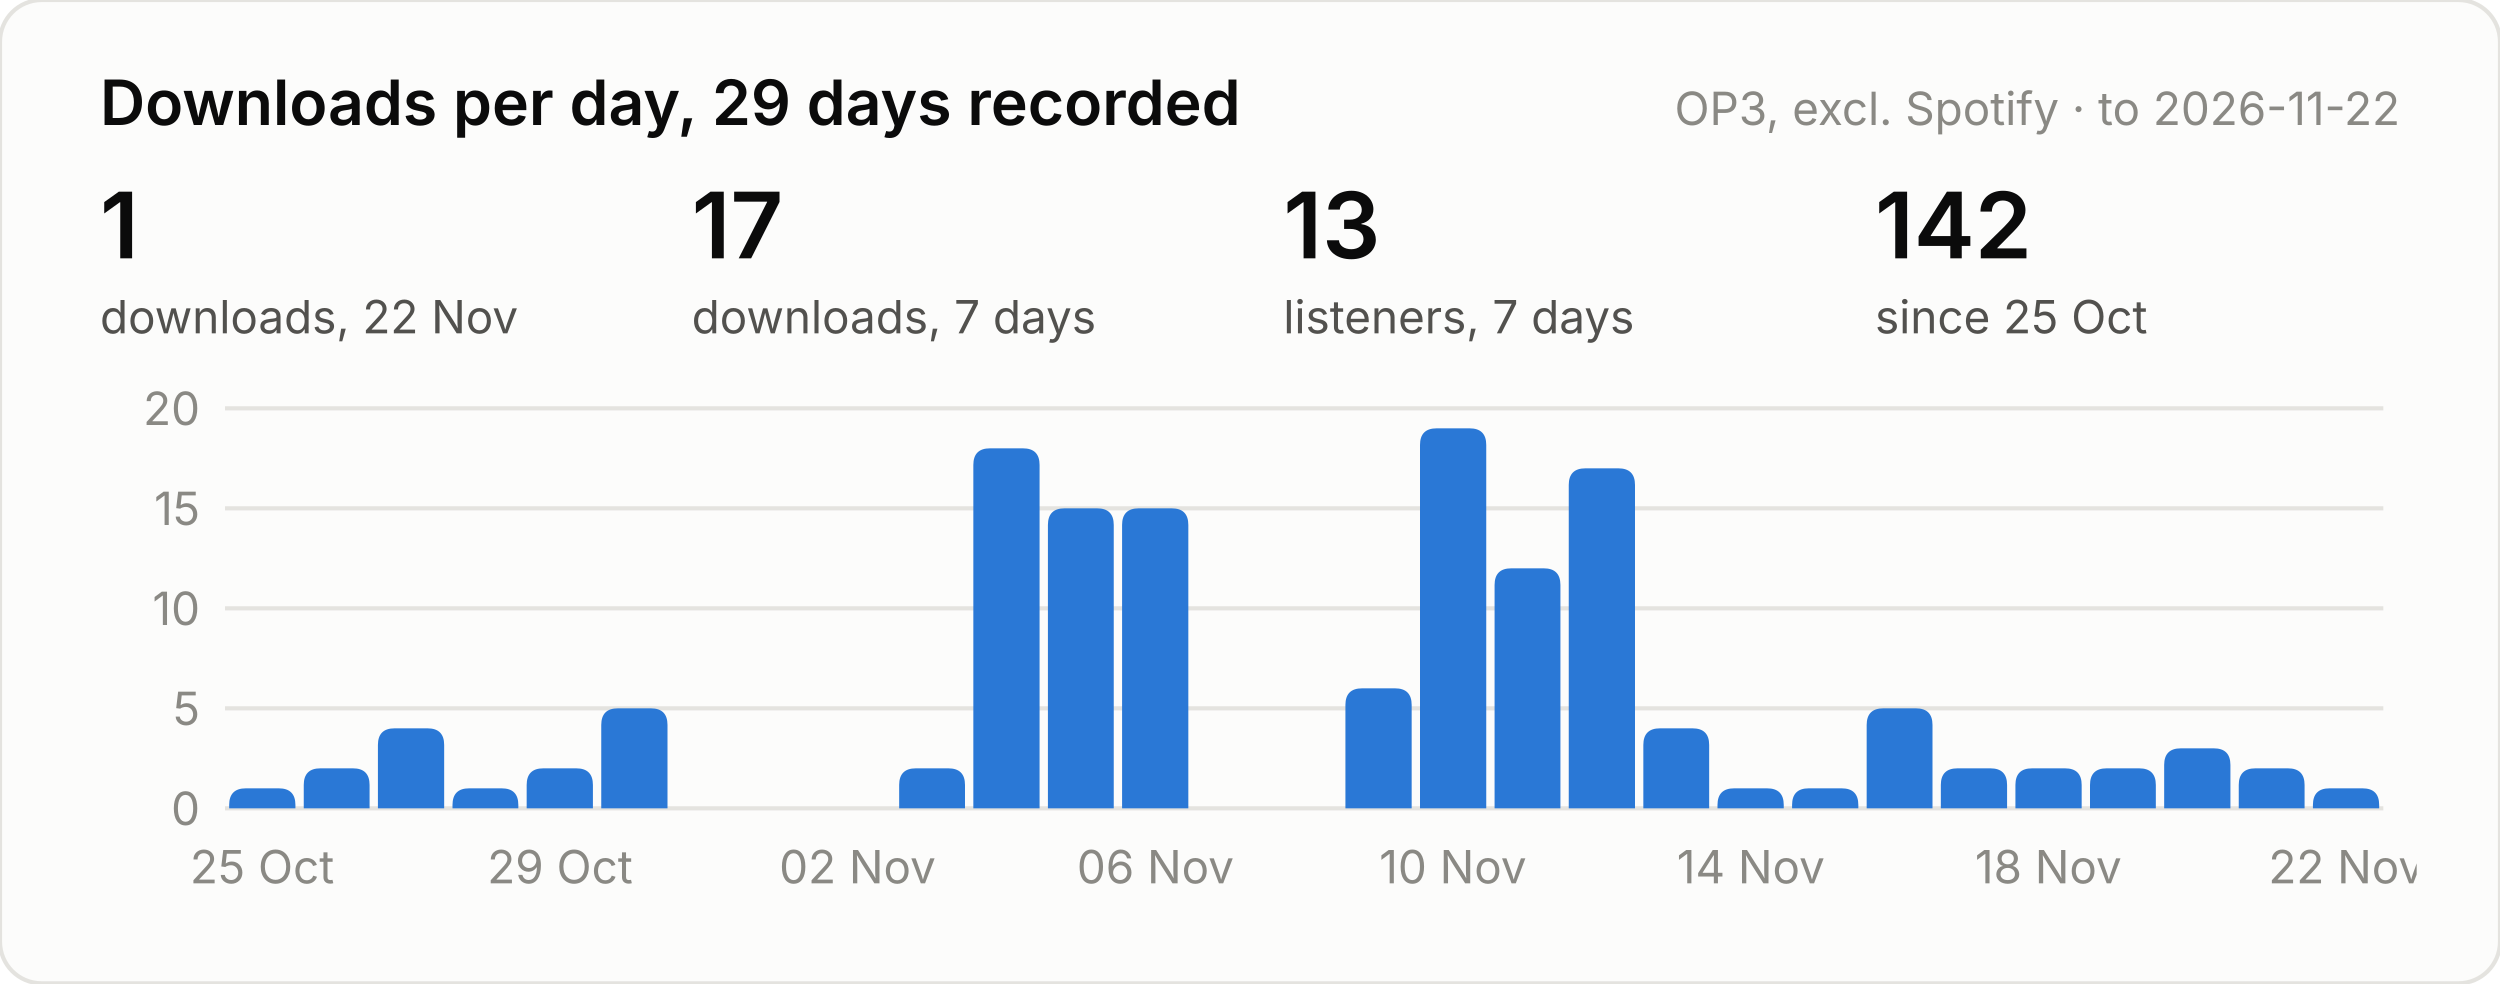
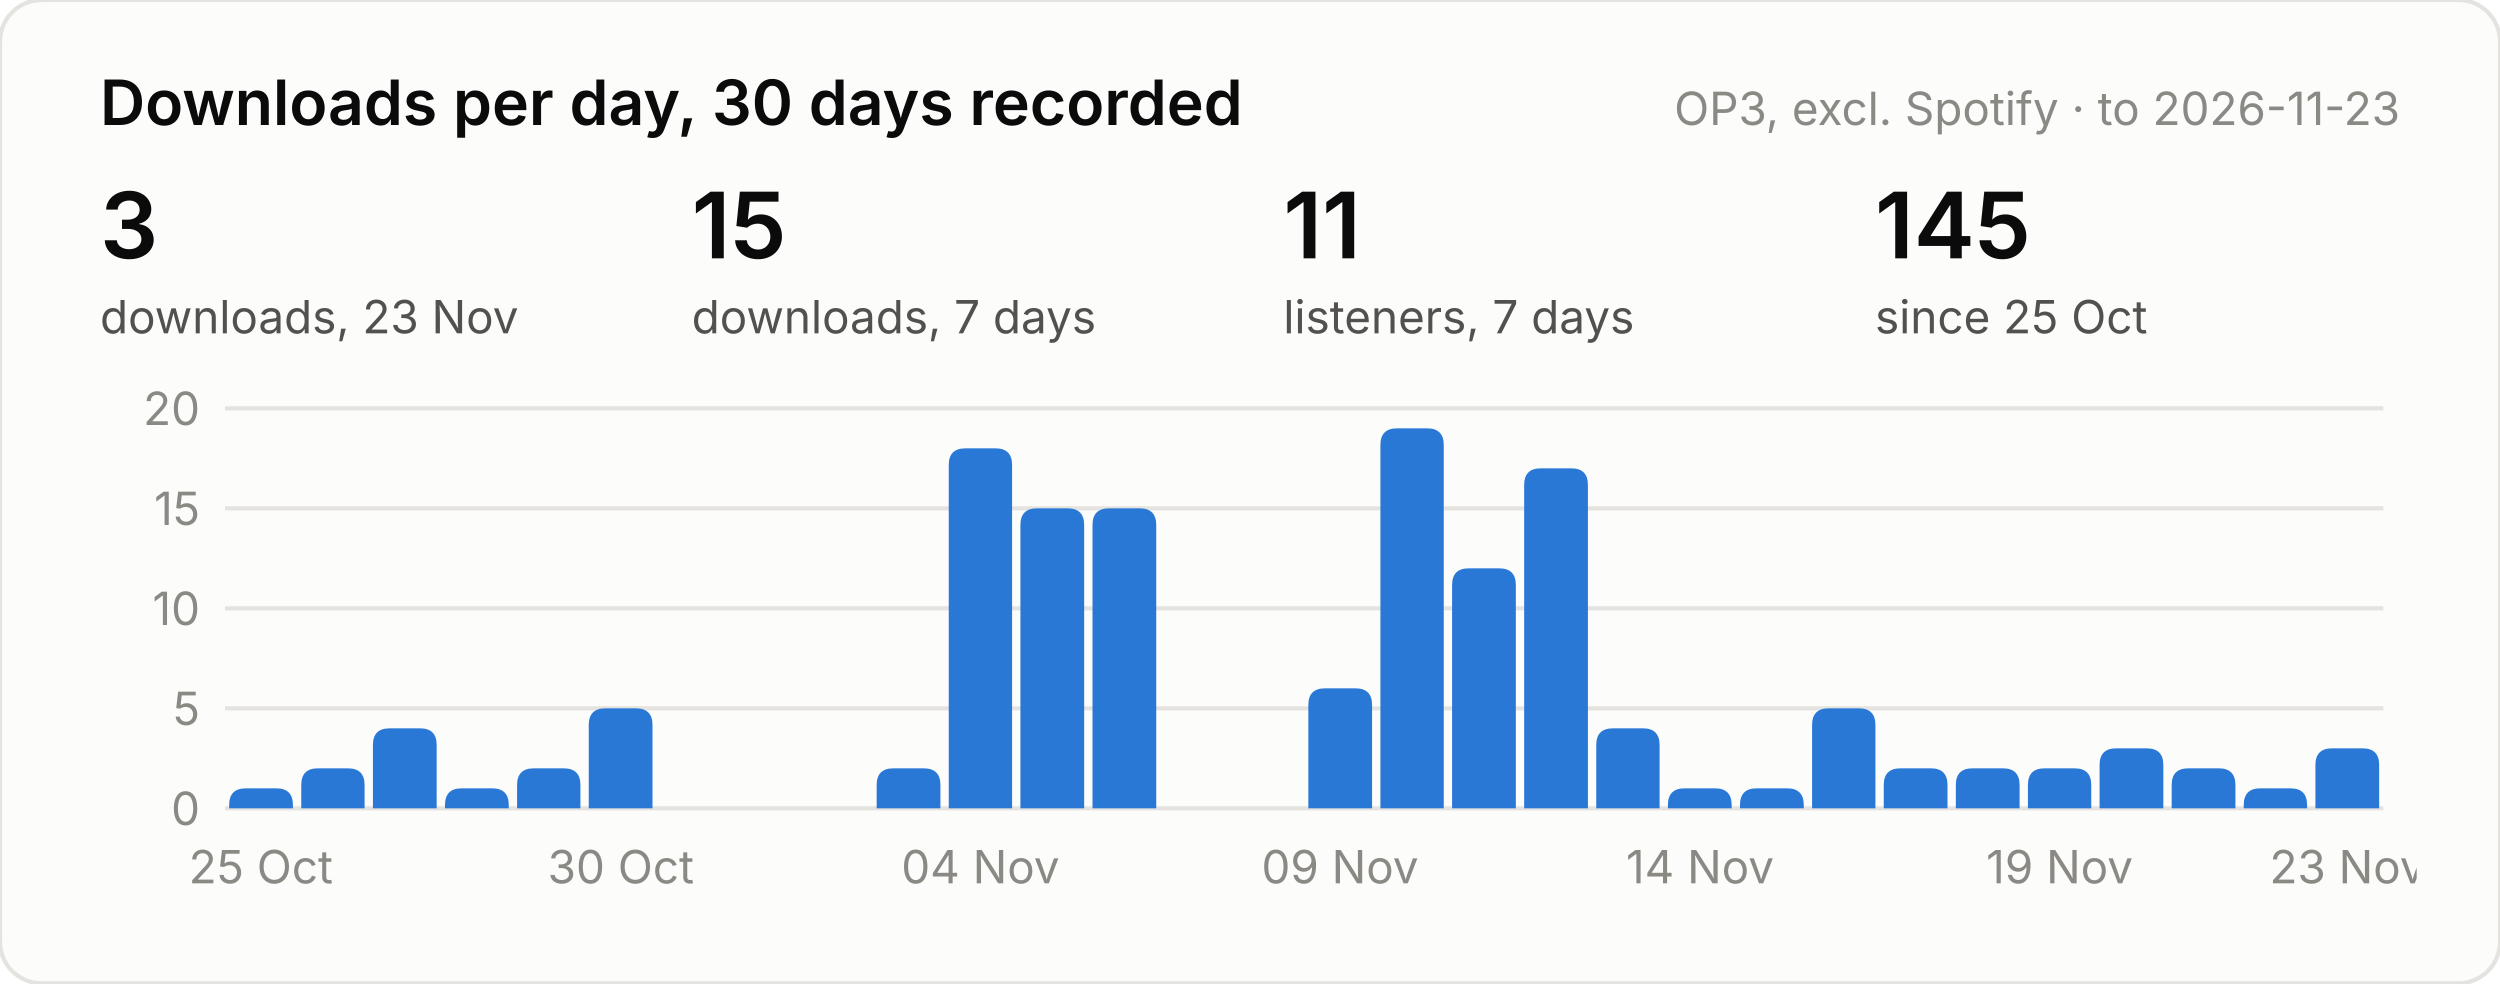
- <svg xmlns="http://www.w3.org/2000/svg" viewBox="0 0 600 236" width="600" height="236" role="img" aria-label="Podcast downloads: 17 in the last 7 days">
+ <svg xmlns="http://www.w3.org/2000/svg" viewBox="0 0 600 236" width="600" height="236" role="img" aria-label="Podcast downloads: 15 in the last 7 days">
  <style>text { font-family:system-ui,-apple-system,'Segoe UI',sans-serif; fill:#8a8984; font-size:11px; }
.h { fill:#0b0b0b; font-size:15px; font-weight:600; } .v { fill:#0b0b0b; font-size:22px; font-weight:600; }
.k { fill:#52514e; font-size:11px; } .grid { stroke:#e4e3df; } .bar { fill:#2a78d6; } .bar.today { opacity:.5; }
.gap { stroke:#8a8984; stroke-dasharray:2 2; } .hit { fill:none; }</style>
  <rect width="600" height="236" rx="10" fill="#fcfcfb" stroke="#e4e3df" />
-   <text x="24" y="30" class="h">Downloads per day, 29 days recorded</text>
-   <text x="576" y="30" text-anchor="end">OP3, excl. Spotify · to 2026-11-22</text>
-   <text x="24" y="62" class="v">1</text>
-   <text x="24" y="80" class="k">downloads, 22 Nov</text>
-   <text x="166" y="62" class="v">17</text>
+   <text x="24" y="30" class="h">Downloads per day, 30 days recorded</text>
+   <text x="576" y="30" text-anchor="end">OP3, excl. Spotify · to 2026-11-23</text>
+   <text x="24" y="62" class="v">3</text>
+   <text x="24" y="80" class="k">downloads, 23 Nov</text>
+   <text x="166" y="62" class="v">15</text>
  <text x="166" y="80" class="k">downloads, 7 days</text>
-   <text x="308" y="62" class="v">13</text>
+   <text x="308" y="62" class="v">11</text>
  <text x="308" y="80" class="k">listeners, 7 days</text>
-   <text x="450" y="62" class="v">142</text>
+   <text x="450" y="62" class="v">145</text>
  <text x="450" y="80" class="k">since 25 Oct</text>
-   <svg x="20" y="88" width="560" height="130" viewBox="0 0 560 130" role="img" aria-label="Downloads per day, 29 days">
+   <svg x="20" y="88" width="560" height="130" viewBox="0 0 560 130" role="img" aria-label="Downloads per day, 30 days">
    <line class="grid" x1="34" x2="552" y1="106.0" y2="106.0" />
    <text x="28" y="110.0" text-anchor="end">0</text>
    <line class="grid" x1="34" x2="552" y1="82.0" y2="82.0" />
    <text x="28" y="86.0" text-anchor="end">5</text>
    <line class="grid" x1="34" x2="552" y1="58.0" y2="58.0" />
    <text x="28" y="62.0" text-anchor="end">10</text>
    <line class="grid" x1="34" x2="552" y1="34.0" y2="34.0" />
    <text x="28" y="38.0" text-anchor="end">15</text>
    <line class="grid" x1="34" x2="552" y1="10.0" y2="10.0" />
    <text x="28" y="14.0" text-anchor="end">20</text>
    <g class="col">
-       <rect class="hit" x="34.0" y="10" width="17.9" height="96" />
-       <path class="bar" d="M35.0,106.0V105.2Q35.0,101.2 39.0,101.2H46.9Q50.9,101.2 50.9,105.2V106.0Z" />
+       <rect class="hit" x="34.0" y="10" width="17.3" height="96" />
+       <path class="bar" d="M35.0,106.0V105.2Q35.0,101.2 39.0,101.2H46.3Q50.3,101.2 50.3,105.2V106.0Z" />
    </g>
-     <text x="42.9" y="124" text-anchor="middle">25 Oct</text>
+     <text x="42.6" y="124" text-anchor="middle">25 Oct</text>
    <g class="col">
-       <rect class="hit" x="51.9" y="10" width="17.9" height="96" />
-       <path class="bar" d="M52.9,106.0V100.4Q52.9,96.4 56.9,96.4H64.7Q68.7,96.4 68.7,100.4V106.0Z" />
+       <rect class="hit" x="51.3" y="10" width="17.3" height="96" />
+       <path class="bar" d="M52.3,106.0V100.4Q52.3,96.4 56.3,96.4H63.5Q67.5,96.4 67.5,100.4V106.0Z" />
    </g>
    <g class="col">
-       <rect class="hit" x="69.7" y="10" width="17.9" height="96" />
-       <path class="bar" d="M70.7,106.0V90.8Q70.7,86.8 74.7,86.8H82.6Q86.6,86.8 86.6,90.8V106.0Z" />
+       <rect class="hit" x="68.5" y="10" width="17.3" height="96" />
+       <path class="bar" d="M69.5,106.0V90.8Q69.5,86.8 73.5,86.8H80.8Q84.8,86.8 84.8,90.8V106.0Z" />
    </g>
    <g class="col">
-       <rect class="hit" x="87.6" y="10" width="17.9" height="96" />
-       <path class="bar" d="M88.6,106.0V105.2Q88.6,101.2 92.6,101.2H100.4Q104.4,101.2 104.4,105.2V106.0Z" />
+       <rect class="hit" x="85.8" y="10" width="17.3" height="96" />
+       <path class="bar" d="M86.8,106.0V105.2Q86.8,101.2 90.8,101.2H98.1Q102.1,101.2 102.1,105.2V106.0Z" />
    </g>
    <g class="col">
-       <rect class="hit" x="105.4" y="10" width="17.9" height="96" />
-       <path class="bar" d="M106.4,106.0V100.4Q106.4,96.4 110.4,96.4H118.3Q122.3,96.4 122.3,100.4V106.0Z" />
-     </g>
-     <text x="114.4" y="124" text-anchor="middle">29 Oct</text>
-     <g class="col">
-       <rect class="hit" x="123.3" y="10" width="17.9" height="96" />
-       <path class="bar" d="M124.3,106.0V86.0Q124.3,82.0 128.3,82.0H136.2Q140.2,82.0 140.2,86.0V106.0Z" />
+       <rect class="hit" x="103.1" y="10" width="17.3" height="96" />
+       <path class="bar" d="M104.1,106.0V100.4Q104.1,96.4 108.1,96.4H115.3Q119.3,96.4 119.3,100.4V106.0Z" />
    </g>
    <g class="col">
-       <rect class="hit" x="141.2" y="10" width="17.9" height="96" />
+       <rect class="hit" x="120.3" y="10" width="17.3" height="96" />
+       <path class="bar" d="M121.3,106.0V86.0Q121.3,82.0 125.3,82.0H132.6Q136.6,82.0 136.6,86.0V106.0Z" />
+     </g>
+     <text x="129.0" y="124" text-anchor="middle">30 Oct</text>
+     <g class="col">
+       <rect class="hit" x="137.6" y="10" width="17.3" height="96" />
    </g>
    <g class="col">
-       <rect class="hit" x="159.0" y="10" width="17.9" height="96" />
+       <rect class="hit" x="154.9" y="10" width="17.3" height="96" />
    </g>
    <g class="col">
-       <rect class="hit" x="176.9" y="10" width="17.9" height="96" />
-     </g>
-     <text x="185.8" y="124" text-anchor="middle">02 Nov</text>
-     <g class="col">
-       <rect class="hit" x="194.8" y="10" width="17.9" height="96" />
-       <path class="bar" d="M195.8,106.0V100.4Q195.8,96.4 199.8,96.4H207.6Q211.6,96.4 211.6,100.4V106.0Z" />
+       <rect class="hit" x="172.1" y="10" width="17.3" height="96" />
    </g>
    <g class="col">
-       <rect class="hit" x="212.6" y="10" width="17.9" height="96" />
-       <path class="bar" d="M213.6,106.0V23.6Q213.6,19.6 217.6,19.6H225.5Q229.5,19.6 229.5,23.6V106.0Z" />
+       <rect class="hit" x="189.4" y="10" width="17.3" height="96" />
+       <path class="bar" d="M190.4,106.0V100.4Q190.4,96.4 194.4,96.4H201.7Q205.7,96.4 205.7,100.4V106.0Z" />
    </g>
    <g class="col">
-       <rect class="hit" x="230.5" y="10" width="17.9" height="96" />
-       <path class="bar" d="M231.5,106.0V38.0Q231.5,34.0 235.5,34.0H243.3Q247.3,34.0 247.3,38.0V106.0Z" />
+       <rect class="hit" x="206.7" y="10" width="17.3" height="96" />
+       <path class="bar" d="M207.7,106.0V23.6Q207.7,19.6 211.7,19.6H218.9Q222.9,19.6 222.9,23.6V106.0Z" />
+     </g>
+     <text x="215.3" y="124" text-anchor="middle">04 Nov</text>
+     <g class="col">
+       <rect class="hit" x="223.9" y="10" width="17.3" height="96" />
+       <path class="bar" d="M224.9,106.0V38.0Q224.9,34.0 228.9,34.0H236.2Q240.2,34.0 240.2,38.0V106.0Z" />
    </g>
    <g class="col">
-       <rect class="hit" x="248.3" y="10" width="17.9" height="96" />
-       <path class="bar" d="M249.3,106.0V38.0Q249.3,34.0 253.3,34.0H261.2Q265.2,34.0 265.2,38.0V106.0Z" />
-     </g>
-     <text x="257.3" y="124" text-anchor="middle">06 Nov</text>
-     <g class="col">
-       <rect class="hit" x="266.2" y="10" width="17.9" height="96" />
+       <rect class="hit" x="241.2" y="10" width="17.3" height="96" />
+       <path class="bar" d="M242.2,106.0V38.0Q242.2,34.0 246.2,34.0H253.5Q257.5,34.0 257.5,38.0V106.0Z" />
    </g>
    <g class="col">
-       <rect class="hit" x="284.1" y="10" width="17.9" height="96" />
+       <rect class="hit" x="258.5" y="10" width="17.3" height="96" />
    </g>
    <g class="col">
-       <rect class="hit" x="301.9" y="10" width="17.9" height="96" />
-       <path class="bar" d="M302.9,106.0V81.2Q302.9,77.2 306.9,77.2H314.8Q318.8,77.2 318.8,81.2V106.0Z" />
+       <rect class="hit" x="275.7" y="10" width="17.3" height="96" />
    </g>
    <g class="col">
-       <rect class="hit" x="319.8" y="10" width="17.9" height="96" />
-       <path class="bar" d="M320.8,106.0V18.8Q320.8,14.8 324.8,14.8H332.7Q336.7,14.8 336.7,18.8V106.0Z" />
+       <rect class="hit" x="293.0" y="10" width="17.3" height="96" />
+       <path class="bar" d="M294.0,106.0V81.2Q294.0,77.2 298.0,77.2H305.3Q309.3,77.2 309.3,81.2V106.0Z" />
    </g>
-     <text x="328.7" y="124" text-anchor="middle">10 Nov</text>
+     <text x="301.6" y="124" text-anchor="middle">09 Nov</text>
    <g class="col">
-       <rect class="hit" x="337.7" y="10" width="17.9" height="96" />
-       <path class="bar" d="M338.7,106.0V52.4Q338.7,48.4 342.7,48.4H350.5Q354.5,48.4 354.5,52.4V106.0Z" />
+       <rect class="hit" x="310.3" y="10" width="17.3" height="96" />
+       <path class="bar" d="M311.3,106.0V18.8Q311.3,14.8 315.3,14.8H322.5Q326.5,14.8 326.5,18.8V106.0Z" />
    </g>
    <g class="col">
-       <rect class="hit" x="355.5" y="10" width="17.9" height="96" />
-       <path class="bar" d="M356.5,106.0V28.4Q356.5,24.4 360.5,24.4H368.4Q372.4,24.4 372.4,28.4V106.0Z" />
+       <rect class="hit" x="327.5" y="10" width="17.3" height="96" />
+       <path class="bar" d="M328.5,106.0V52.4Q328.5,48.4 332.5,48.4H339.8Q343.8,48.4 343.8,52.4V106.0Z" />
    </g>
    <g class="col">
-       <rect class="hit" x="373.4" y="10" width="17.9" height="96" />
-       <path class="bar" d="M374.4,106.0V90.8Q374.4,86.8 378.4,86.8H386.2Q390.2,86.8 390.2,90.8V106.0Z" />
+       <rect class="hit" x="344.8" y="10" width="17.3" height="96" />
+       <path class="bar" d="M345.8,106.0V28.4Q345.8,24.4 349.8,24.4H357.1Q361.1,24.4 361.1,28.4V106.0Z" />
    </g>
    <g class="col">
-       <rect class="hit" x="391.2" y="10" width="17.9" height="96" />
-       <path class="bar" d="M392.2,106.0V105.2Q392.2,101.2 396.2,101.2H404.1Q408.1,101.2 408.1,105.2V106.0Z" />
-     </g>
-     <text x="400.2" y="124" text-anchor="middle">14 Nov</text>
-     <g class="col">
-       <rect class="hit" x="409.1" y="10" width="17.9" height="96" />
-       <path class="bar" d="M410.1,106.0V105.2Q410.1,101.2 414.1,101.2H422.0Q426.0,101.2 426.0,105.2V106.0Z" />
+       <rect class="hit" x="362.1" y="10" width="17.3" height="96" />
+       <path class="bar" d="M363.1,106.0V90.8Q363.1,86.8 367.1,86.8H374.3Q378.3,86.8 378.3,90.8V106.0Z" />
    </g>
    <g class="col">
-       <rect class="hit" x="427.0" y="10" width="17.9" height="96" />
-       <path class="bar" d="M428.0,106.0V86.0Q428.0,82.0 432.0,82.0H439.8Q443.8,82.0 443.8,86.0V106.0Z" />
+       <rect class="hit" x="379.3" y="10" width="17.3" height="96" />
+       <path class="bar" d="M380.3,106.0V105.2Q380.3,101.2 384.3,101.2H391.6Q395.6,101.2 395.6,105.2V106.0Z" />
+     </g>
+     <text x="388.0" y="124" text-anchor="middle">14 Nov</text>
+     <g class="col">
+       <rect class="hit" x="396.6" y="10" width="17.3" height="96" />
+       <path class="bar" d="M397.6,106.0V105.2Q397.6,101.2 401.6,101.2H408.9Q412.9,101.2 412.9,105.2V106.0Z" />
    </g>
    <g class="col">
-       <rect class="hit" x="444.8" y="10" width="17.9" height="96" />
-       <path class="bar" d="M445.8,106.0V100.4Q445.8,96.4 449.8,96.4H457.7Q461.7,96.4 461.7,100.4V106.0Z" />
+       <rect class="hit" x="413.9" y="10" width="17.3" height="96" />
+       <path class="bar" d="M414.9,106.0V86.0Q414.9,82.0 418.9,82.0H426.1Q430.1,82.0 430.1,86.0V106.0Z" />
    </g>
    <g class="col">
-       <rect class="hit" x="462.7" y="10" width="17.9" height="96" />
-       <path class="bar" d="M463.7,106.0V100.4Q463.7,96.4 467.7,96.4H475.6Q479.6,96.4 479.6,100.4V106.0Z" />
-     </g>
-     <text x="471.6" y="124" text-anchor="middle">18 Nov</text>
-     <g class="col">
-       <rect class="hit" x="480.6" y="10" width="17.9" height="96" />
-       <path class="bar" d="M481.6,106.0V100.4Q481.6,96.4 485.6,96.4H493.4Q497.4,96.4 497.4,100.4V106.0Z" />
+       <rect class="hit" x="431.1" y="10" width="17.3" height="96" />
+       <path class="bar" d="M432.1,106.0V100.4Q432.1,96.4 436.1,96.4H443.4Q447.4,96.4 447.4,100.4V106.0Z" />
    </g>
    <g class="col">
-       <rect class="hit" x="498.4" y="10" width="17.9" height="96" />
-       <path class="bar" d="M499.4,106.0V95.6Q499.4,91.6 503.4,91.6H511.3Q515.3,91.6 515.3,95.6V106.0Z" />
+       <rect class="hit" x="448.4" y="10" width="17.3" height="96" />
+       <path class="bar" d="M449.4,106.0V100.4Q449.4,96.4 453.4,96.4H460.7Q464.7,96.4 464.7,100.4V106.0Z" />
    </g>
    <g class="col">
-       <rect class="hit" x="516.3" y="10" width="17.9" height="96" />
-       <path class="bar" d="M517.3,106.0V100.4Q517.3,96.4 521.3,96.4H529.1Q533.1,96.4 533.1,100.4V106.0Z" />
+       <rect class="hit" x="465.7" y="10" width="17.3" height="96" />
+       <path class="bar" d="M466.7,106.0V100.4Q466.7,96.4 470.7,96.4H477.9Q481.9,96.4 481.9,100.4V106.0Z" />
+     </g>
+     <text x="474.3" y="124" text-anchor="middle">19 Nov</text>
+     <g class="col">
+       <rect class="hit" x="482.9" y="10" width="17.3" height="96" />
+       <path class="bar" d="M483.9,106.0V95.6Q483.9,91.6 487.9,91.6H495.2Q499.2,91.6 499.2,95.6V106.0Z" />
    </g>
    <g class="col">
-       <rect class="hit" x="534.1" y="10" width="17.9" height="96" />
-       <path class="bar" d="M535.1,106.0V105.2Q535.1,101.2 539.1,101.2H547.0Q551.0,101.2 551.0,105.2V106.0Z" />
+       <rect class="hit" x="500.2" y="10" width="17.3" height="96" />
+       <path class="bar" d="M501.2,106.0V100.4Q501.2,96.4 505.2,96.4H512.5Q516.5,96.4 516.5,100.4V106.0Z" />
    </g>
-     <text x="543.1" y="124" text-anchor="middle">22 Nov</text>
+     <g class="col">
+       <rect class="hit" x="517.5" y="10" width="17.3" height="96" />
+       <path class="bar" d="M518.5,106.0V105.2Q518.5,101.2 522.5,101.2H529.7Q533.7,101.2 533.7,105.2V106.0Z" />
+     </g>
+     <g class="col">
+       <rect class="hit" x="534.7" y="10" width="17.3" height="96" />
+       <path class="bar" d="M535.7,106.0V95.6Q535.7,91.6 539.7,91.6H547.0Q551.0,91.6 551.0,95.6V106.0Z" />
+     </g>
+     <text x="543.4" y="124" text-anchor="middle">23 Nov</text>
  </svg>
</svg>
